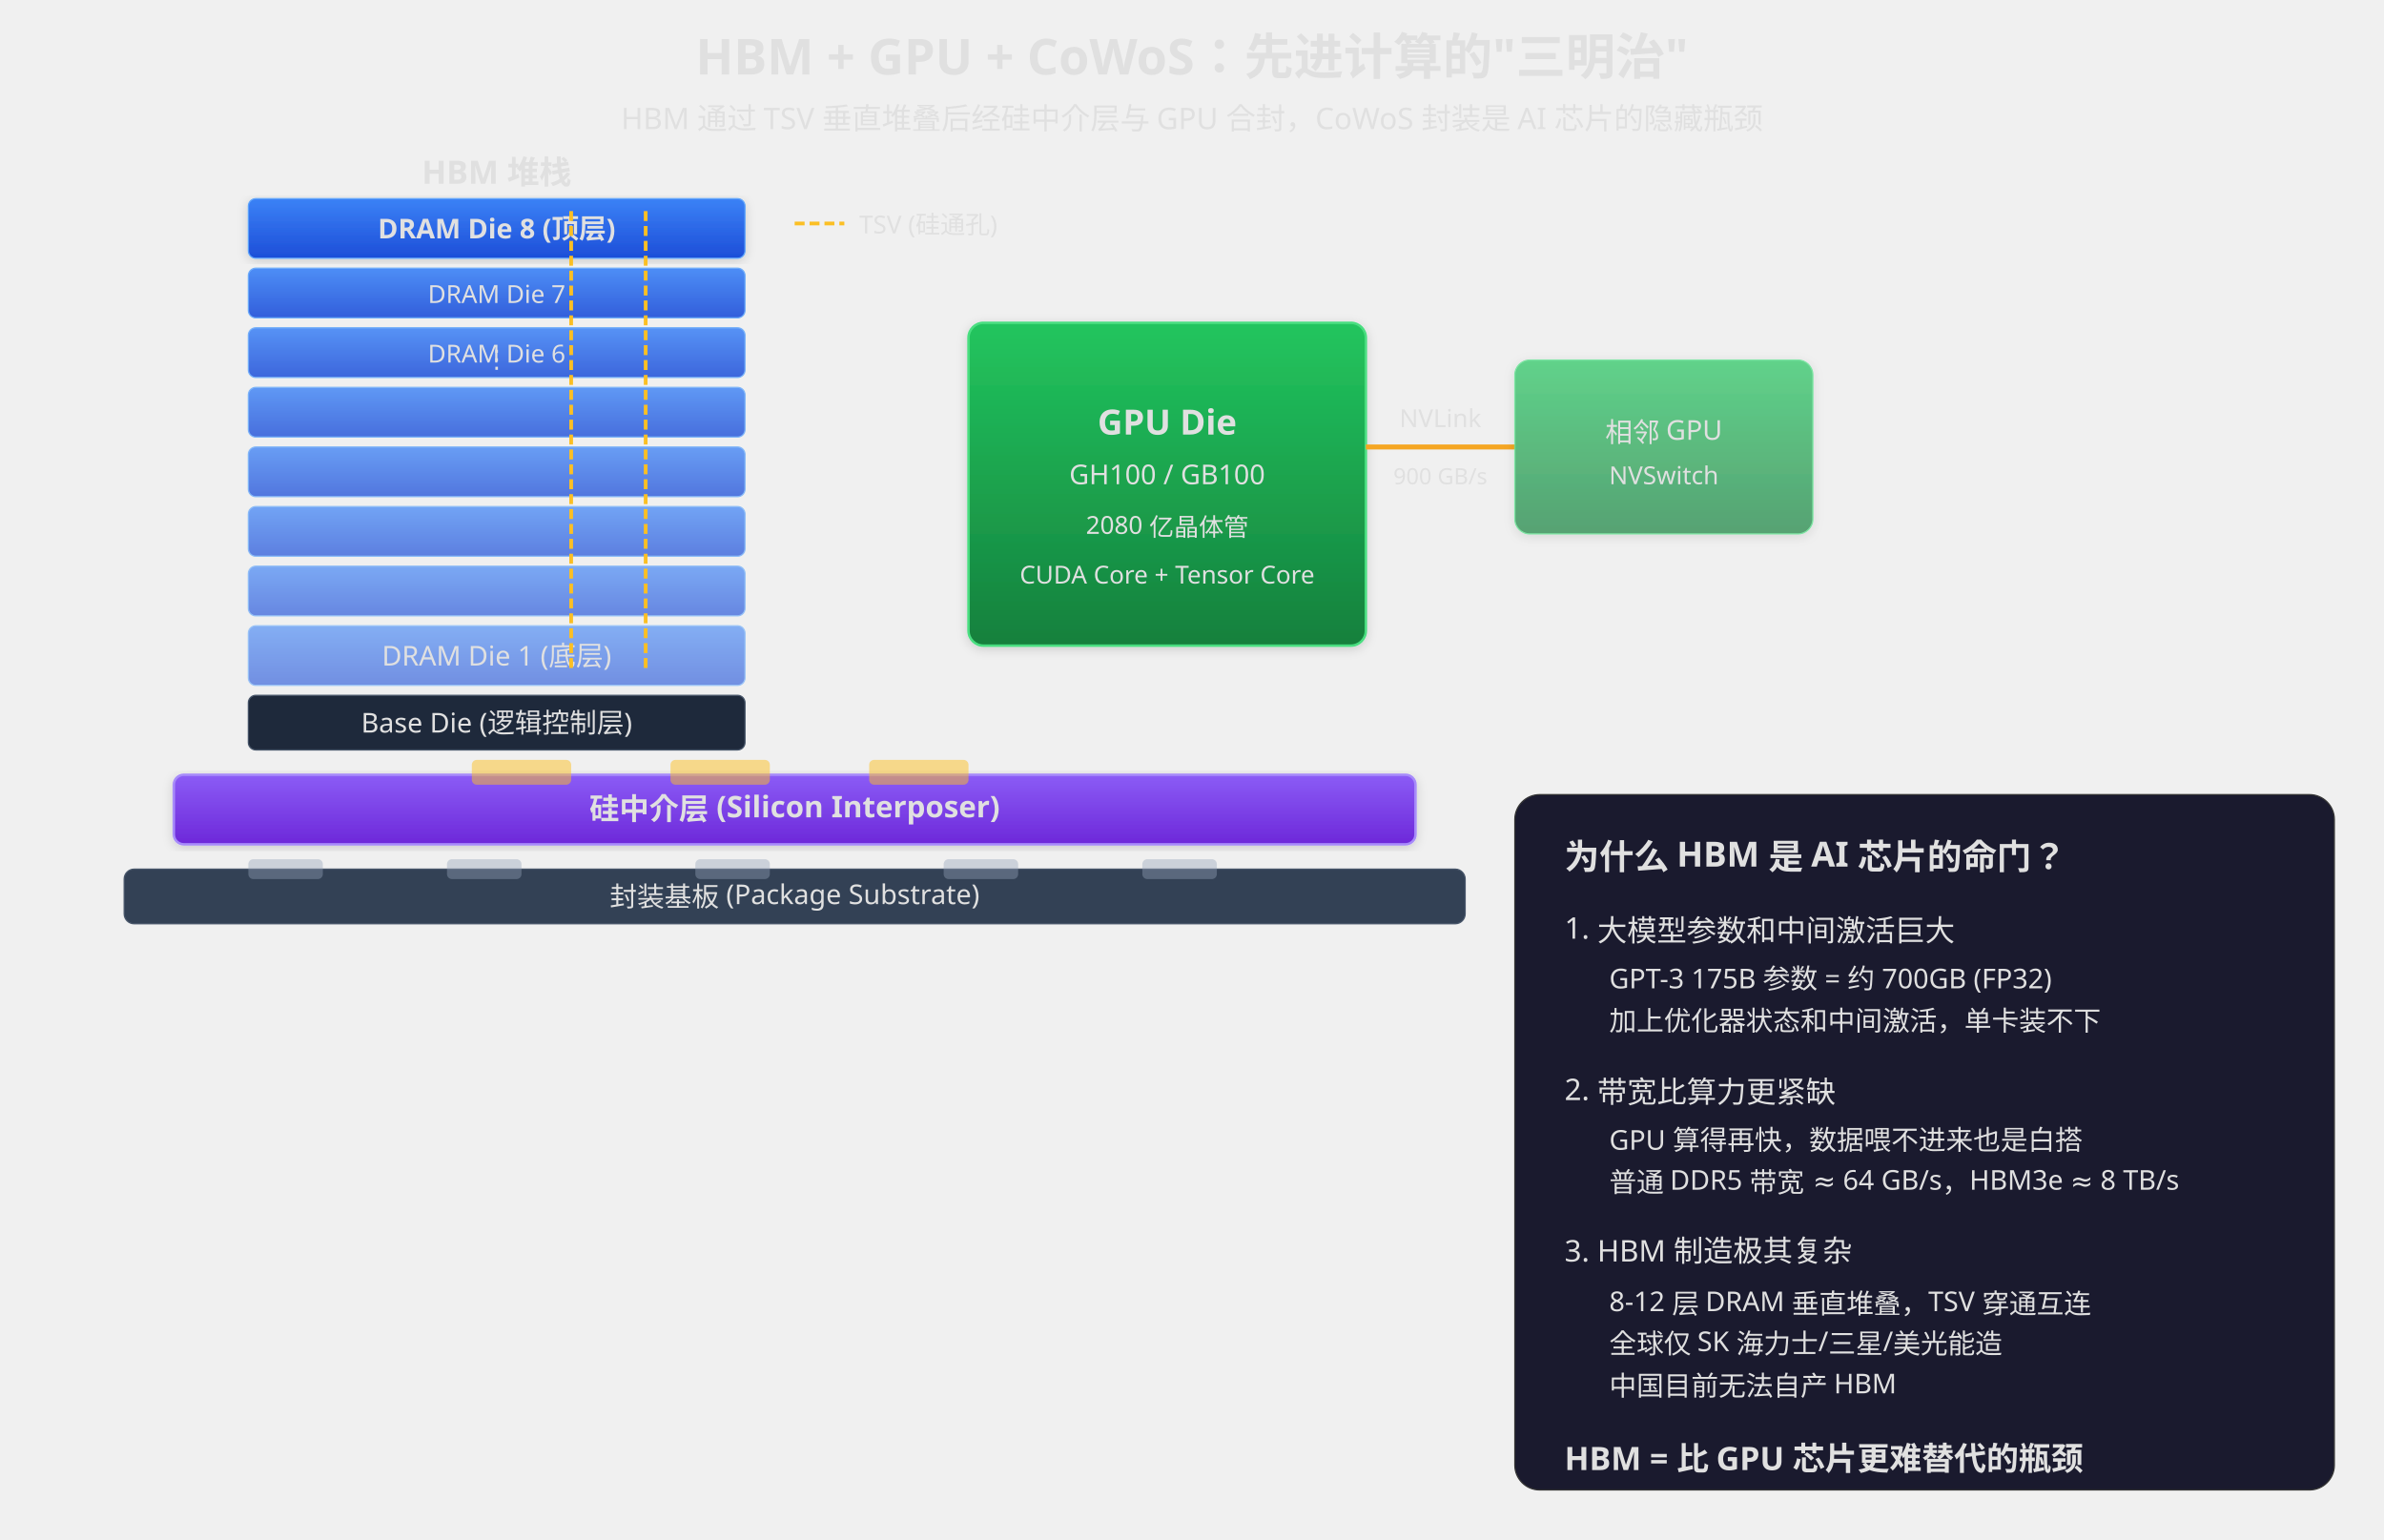
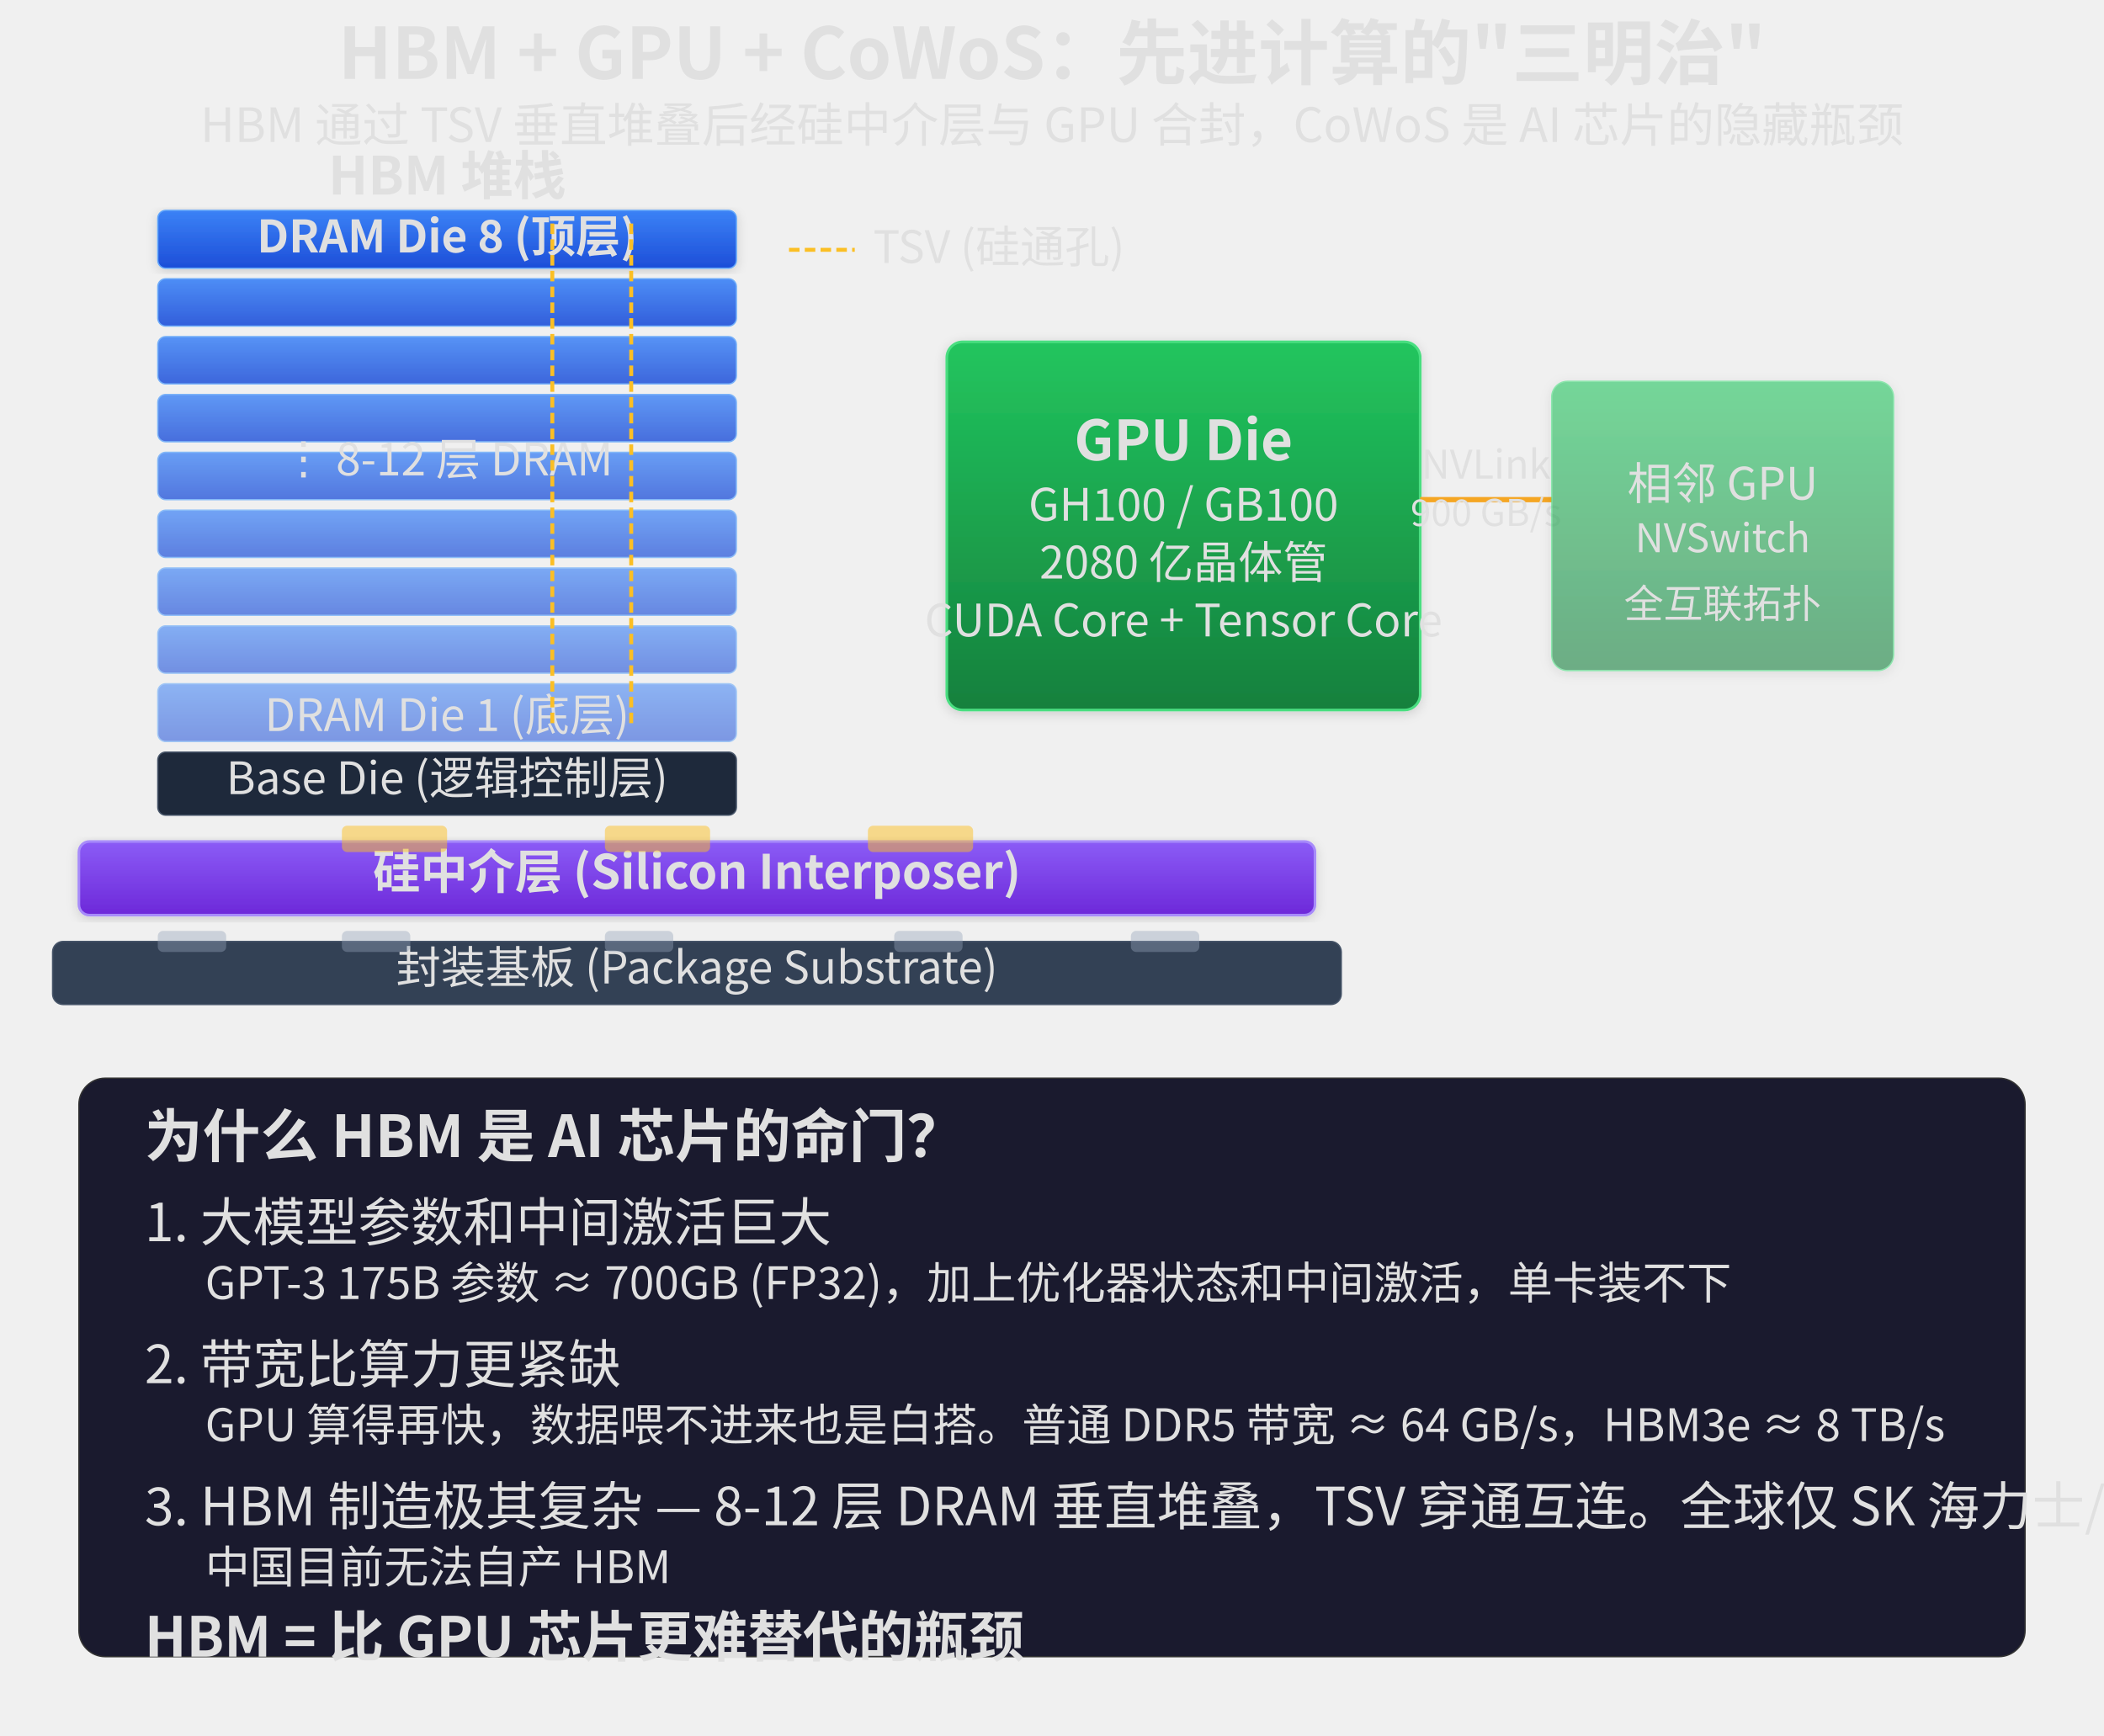
- <svg xmlns="http://www.w3.org/2000/svg" viewBox="0 0 960 620" font-family="'Noto Sans SC', 'Microsoft YaHei', 'PingFang SC', sans-serif">
+ <svg xmlns="http://www.w3.org/2000/svg" viewBox="0 0 800 660" font-family="'PingFang SC', 'Microsoft YaHei', 'Noto Sans CJK SC', sans-serif">
  <defs>
    <linearGradient id="dramGrad" x1="0" y1="0" x2="0" y2="1">
      <stop offset="0%" stop-color="#3b82f6" />
      <stop offset="100%" stop-color="#1d4ed8" />
-     </linearGradient>
-     <linearGradient id="tsvGrad" x1="0" y1="0" x2="0" y2="1">
-       <stop offset="0%" stop-color="#fbbf24" />
-       <stop offset="100%" stop-color="#f59e0b" />
    </linearGradient>
    <linearGradient id="gpuGrad" x1="0" y1="0" x2="0" y2="1">
      <stop offset="0%" stop-color="#22c55e" />
      <stop offset="100%" stop-color="#15803d" />
    </linearGradient>
    <linearGradient id="interposerGrad" x1="0" y1="0" x2="0" y2="1">
      <stop offset="0%" stop-color="#8b5cf6" />
      <stop offset="100%" stop-color="#6d28d9" />
    </linearGradient>
    <filter id="shadow">
      <feDropShadow dx="0" dy="1" stdDeviation="2" flood-opacity="0.15" />
    </filter>
  </defs>
  <style>
    text { fill: #e0e0e0; }
  </style>
-   <text x="480" y="30" text-anchor="middle" font-size="20" font-weight="700" fill="#fff">HBM + GPU + CoWoS：先进计算的"三明治"</text>
-   <text x="480" y="52" text-anchor="middle" font-size="12" fill="#888">HBM 通过 TSV 垂直堆叠后经硅中介层与 GPU 合封，CoWoS 封装是 AI 芯片的隐藏瓶颈</text>
-   <rect x="100" y="80" width="200" height="24" rx="3" fill="url(#dramGrad)" stroke="#60a5fa" stroke-width="0.5" filter="url(#shadow)" />
-   <text x="200" y="96" text-anchor="middle" font-size="11" fill="#fff" font-weight="600">DRAM Die 8 (顶层)</text>
-   <rect x="100" y="108" width="200" height="20" rx="3" fill="url(#dramGrad)" stroke="#60a5fa" stroke-width="0.5" opacity="0.9" />
-   <text x="200" y="122" text-anchor="middle" font-size="10" fill="#bfdbfe">DRAM Die 7</text>
-   <rect x="100" y="132" width="200" height="20" rx="3" fill="url(#dramGrad)" stroke="#60a5fa" stroke-width="0.5" opacity="0.85" />
-   <text x="200" y="146" text-anchor="middle" font-size="10" fill="#bfdbfe">DRAM Die 6</text>
-   <rect x="100" y="156" width="200" height="20" rx="3" fill="url(#dramGrad)" stroke="#60a5fa" stroke-width="0.5" opacity="0.8" />
-   <rect x="100" y="180" width="200" height="20" rx="3" fill="url(#dramGrad)" stroke="#60a5fa" stroke-width="0.5" opacity="0.75" />
-   <rect x="100" y="204" width="200" height="20" rx="3" fill="url(#dramGrad)" stroke="#60a5fa" stroke-width="0.5" opacity="0.7" />
-   <rect x="100" y="228" width="200" height="20" rx="3" fill="url(#dramGrad)" stroke="#60a5fa" stroke-width="0.5" opacity="0.65" />
-   <rect x="100" y="252" width="200" height="24" rx="3" fill="url(#dramGrad)" stroke="#60a5fa" stroke-width="0.5" opacity="0.6" />
-   <text x="200" y="148" text-anchor="middle" font-size="10" fill="#999">⋮</text>
-   <text x="200" y="268" text-anchor="middle" font-size="11" fill="#bfdbfe">DRAM Die 1 (底层)</text>
-   <line x1="230" y1="85" x2="230" y2="270" stroke="#fbbf24" stroke-width="1.5" stroke-dasharray="4,2" />
-   <line x1="260" y1="85" x2="260" y2="270" stroke="#fbbf24" stroke-width="1.5" stroke-dasharray="4,2" />
-   <rect x="100" y="280" width="200" height="22" rx="3" fill="#1e293b" stroke="#475569" stroke-width="0.5" />
-   <text x="200" y="295" text-anchor="middle" font-size="11" fill="#cbd5e0">Base Die (逻辑控制层)</text>
-   <text x="200" y="74" text-anchor="middle" font-size="13" font-weight="700" fill="#60a5fa">HBM 堆栈</text>
-   <line x1="320" y1="90" x2="340" y2="90" stroke="#fbbf24" stroke-width="1.5" stroke-dasharray="4,2" />
-   <text x="346" y="94" font-size="10" fill="#fbbf24">TSV (硅通孔)</text>
-   <rect x="70" y="312" width="500" height="28" rx="4" fill="url(#interposerGrad)" stroke="#a78bfa" stroke-width="1" filter="url(#shadow)" />
-   <text x="320" y="330" text-anchor="middle" font-size="12" fill="#fff" font-weight="600">硅中介层 (Silicon Interposer)</text>
-   <rect x="190" y="306" width="40" height="10" rx="2" fill="#fbbf24" opacity="0.5" />
-   <rect x="270" y="306" width="40" height="10" rx="2" fill="#fbbf24" opacity="0.5" />
-   <rect x="350" y="306" width="40" height="10" rx="2" fill="#fbbf24" opacity="0.5" />
-   <rect x="50" y="350" width="540" height="22" rx="4" fill="#334155" stroke="#475569" stroke-width="0.5" />
-   <text x="320" y="365" text-anchor="middle" font-size="11" fill="#94a3b8">封装基板 (Package Substrate)</text>
-   <rect x="100" y="346" width="30" height="8" rx="2" fill="#94a3b8" opacity="0.4" />
-   <rect x="180" y="346" width="30" height="8" rx="2" fill="#94a3b8" opacity="0.4" />
-   <rect x="280" y="346" width="30" height="8" rx="2" fill="#94a3b8" opacity="0.4" />
-   <rect x="380" y="346" width="30" height="8" rx="2" fill="#94a3b8" opacity="0.4" />
-   <rect x="460" y="346" width="30" height="8" rx="2" fill="#94a3b8" opacity="0.4" />
-   <rect x="390" y="130" width="160" height="130" rx="6" fill="url(#gpuGrad)" stroke="#4ade80" stroke-width="1" filter="url(#shadow)" />
-   <text x="470" y="175" text-anchor="middle" font-size="14" font-weight="700" fill="#fff">GPU Die</text>
-   <text x="470" y="195" text-anchor="middle" font-size="11" fill="#bbf7d0">GH100 / GB100</text>
-   <text x="470" y="215" text-anchor="middle" font-size="10" fill="#86efac">2080 亿晶体管</text>
-   <text x="470" y="235" text-anchor="middle" font-size="10" fill="#86efac">CUDA Core + Tensor Core</text>
-   <line x1="550" y1="180" x2="610" y2="180" stroke="#f5a623" stroke-width="2" />
-   <text x="580" y="172" text-anchor="middle" font-size="10" fill="#f5a623">NVLink</text>
-   <text x="580" y="195" text-anchor="middle" font-size="9" fill="#d97706">900 GB/s</text>
-   <rect x="610" y="145" width="120" height="70" rx="6" fill="url(#gpuGrad)" stroke="#4ade80" stroke-width="0.5" opacity="0.7" filter="url(#shadow)" />
-   <text x="670" y="178" text-anchor="middle" font-size="11" fill="#bbf7d0">相邻 GPU</text>
-   <text x="670" y="195" text-anchor="middle" font-size="10" fill="#86efac">NVSwitch</text>
-   <rect x="610" y="320" width="330" height="280" rx="10" fill="#1a1a2e" stroke="#333" stroke-width="0.5" />
-   <text x="630" y="350" font-size="14" font-weight="700" fill="#f5a623">为什么 HBM 是 AI 芯片的命门？</text>
-   <text x="630" y="378" font-size="12" fill="#ccc">1. 大模型参数和中间激活巨大</text>
-   <text x="648" y="398" font-size="11" fill="#888">GPT-3 175B 参数 = 约 700GB (FP32)</text>
-   <text x="648" y="415" font-size="11" fill="#888">加上优化器状态和中间激活，单卡装不下</text>
-   <text x="630" y="443" font-size="12" fill="#ccc">2. 带宽比算力更紧缺</text>
-   <text x="648" y="463" font-size="11" fill="#888">GPU 算得再快，数据喂不进来也是白搭</text>
-   <text x="648" y="480" font-size="11" fill="#888">普通 DDR5 带宽 ≈ 64 GB/s，HBM3e ≈ 8 TB/s</text>
-   <text x="630" y="508" font-size="12" fill="#ccc">3. HBM 制造极其复杂</text>
-   <text x="648" y="528" font-size="11" fill="#888">8-12 层 DRAM 垂直堆叠，TSV 穿通互连</text>
-   <text x="648" y="545" font-size="11" fill="#888">全球仅 SK 海力士/三星/美光能造</text>
-   <text x="648" y="562" font-size="11" fill="#f87171">中国目前无法自产 HBM</text>
-   <text x="630" y="592" font-size="13" font-weight="700" fill="#e94560">HBM = 比 GPU 芯片更难替代的瓶颈</text>
+   <text x="400" y="30" text-anchor="middle" font-size="27" font-weight="700" fill="#fff">HBM + GPU + CoWoS：先进计算的"三明治"</text>
+   <text x="400" y="54" text-anchor="middle" font-size="18" fill="#888">HBM 通过 TSV 垂直堆叠后经硅中介层与 GPU 合封，CoWoS 是 AI 芯片的隐藏瓶颈</text>
+   <rect x="60" y="80" width="220" height="22" rx="3" fill="url(#dramGrad)" stroke="#60a5fa" stroke-width="0.5" filter="url(#shadow)" />
+   <text x="170" y="96" text-anchor="middle" font-size="17" fill="#fff" font-weight="600">DRAM Die 8 (顶层)</text>
+   <rect x="60" y="106" width="220" height="18" rx="3" fill="url(#dramGrad)" stroke="#60a5fa" stroke-width="0.5" opacity="0.9" />
+   <rect x="60" y="128" width="220" height="18" rx="3" fill="url(#dramGrad)" stroke="#60a5fa" stroke-width="0.5" opacity="0.85" />
+   <rect x="60" y="150" width="220" height="18" rx="3" fill="url(#dramGrad)" stroke="#60a5fa" stroke-width="0.5" opacity="0.8" />
+   <rect x="60" y="172" width="220" height="18" rx="3" fill="url(#dramGrad)" stroke="#60a5fa" stroke-width="0.5" opacity="0.75" />
+   <rect x="60" y="194" width="220" height="18" rx="3" fill="url(#dramGrad)" stroke="#60a5fa" stroke-width="0.5" opacity="0.7" />
+   <rect x="60" y="216" width="220" height="18" rx="3" fill="url(#dramGrad)" stroke="#60a5fa" stroke-width="0.5" opacity="0.65" />
+   <rect x="60" y="238" width="220" height="18" rx="3" fill="url(#dramGrad)" stroke="#60a5fa" stroke-width="0.5" opacity="0.6" />
+   <rect x="60" y="260" width="220" height="22" rx="3" fill="url(#dramGrad)" stroke="#60a5fa" stroke-width="0.5" opacity="0.55" />
+   <text x="170" y="180" text-anchor="middle" font-size="17" fill="#999">⋮ 8-12 层 DRAM</text>
+   <text x="170" y="278" text-anchor="middle" font-size="17" fill="#bfdbfe">DRAM Die 1 (底层)</text>
+   <line x1="210" y1="85" x2="210" y2="276" stroke="#fbbf24" stroke-width="1.5" stroke-dasharray="4,2" />
+   <line x1="240" y1="85" x2="240" y2="276" stroke="#fbbf24" stroke-width="1.5" stroke-dasharray="4,2" />
+   <rect x="60" y="286" width="220" height="24" rx="3" fill="#1e293b" stroke="#475569" stroke-width="0.5" />
+   <text x="170" y="302" text-anchor="middle" font-size="17" fill="#cbd5e0">Base Die (逻辑控制层)</text>
+   <text x="170" y="74" text-anchor="middle" font-size="20" font-weight="700" fill="#60a5fa">HBM 堆栈</text>
+   <line x1="300" y1="95" x2="325" y2="95" stroke="#fbbf24" stroke-width="1.5" stroke-dasharray="4,2" />
+   <text x="332" y="100" font-size="17" fill="#fbbf24">TSV (硅通孔)</text>
+   <rect x="30" y="320" width="470" height="28" rx="4" fill="url(#interposerGrad)" stroke="#a78bfa" stroke-width="1" filter="url(#shadow)" />
+   <text x="265" y="338" text-anchor="middle" font-size="18" fill="#fff" font-weight="600">硅中介层 (Silicon Interposer)</text>
+   <rect x="130" y="314" width="40" height="10" rx="2" fill="#fbbf24" opacity="0.5" />
+   <rect x="230" y="314" width="40" height="10" rx="2" fill="#fbbf24" opacity="0.5" />
+   <rect x="330" y="314" width="40" height="10" rx="2" fill="#fbbf24" opacity="0.5" />
+   <rect x="20" y="358" width="490" height="24" rx="4" fill="#334155" stroke="#475569" stroke-width="0.5" />
+   <text x="265" y="374" text-anchor="middle" font-size="17" fill="#94a3b8">封装基板 (Package Substrate)</text>
+   <rect x="60" y="354" width="26" height="8" rx="2" fill="#94a3b8" opacity="0.4" />
+   <rect x="130" y="354" width="26" height="8" rx="2" fill="#94a3b8" opacity="0.4" />
+   <rect x="230" y="354" width="26" height="8" rx="2" fill="#94a3b8" opacity="0.4" />
+   <rect x="340" y="354" width="26" height="8" rx="2" fill="#94a3b8" opacity="0.4" />
+   <rect x="430" y="354" width="26" height="8" rx="2" fill="#94a3b8" opacity="0.4" />
+   <rect x="360" y="130" width="180" height="140" rx="6" fill="url(#gpuGrad)" stroke="#4ade80" stroke-width="1" filter="url(#shadow)" />
+   <text x="450" y="175" text-anchor="middle" font-size="21" font-weight="700" fill="#fff">GPU Die</text>
+   <text x="450" y="198" text-anchor="middle" font-size="17" fill="#bbf7d0">GH100 / GB100</text>
+   <text x="450" y="220" text-anchor="middle" font-size="17" fill="#86efac">2080 亿晶体管</text>
+   <text x="450" y="242" text-anchor="middle" font-size="17" fill="#86efac">CUDA Core + Tensor Core</text>
+   <line x1="540" y1="190" x2="590" y2="190" stroke="#f5a623" stroke-width="2" />
+   <text x="565" y="182" text-anchor="middle" font-size="15" fill="#f5a623">NVLink</text>
+   <text x="565" y="200" text-anchor="middle" font-size="14" fill="#d97706">900 GB/s</text>
+   <rect x="590" y="145" width="130" height="110" rx="6" fill="url(#gpuGrad)" stroke="#4ade80" stroke-width="0.5" opacity="0.6" filter="url(#shadow)" />
+   <text x="655" y="190" text-anchor="middle" font-size="17" fill="#bbf7d0">相邻 GPU</text>
+   <text x="655" y="210" text-anchor="middle" font-size="15" fill="#86efac">NVSwitch</text>
+   <text x="655" y="235" text-anchor="middle" font-size="15" fill="#86efac">全互联拓扑</text>
+   <rect x="30" y="410" width="740" height="220" rx="10" fill="#1a1a2e" stroke="#333" stroke-width="0.5" />
+   <text x="55" y="440" font-size="22" font-weight="700" fill="#f5a623">为什么 HBM 是 AI 芯片的命门？</text>
+   <text x="55" y="472" font-size="20" fill="#ccc">1. 大模型参数和中间激活巨大</text>
+   <text x="78" y="494" font-size="17" fill="#888">GPT-3 175B 参数 ≈ 700GB (FP32)，加上优化器状态和中间激活，单卡装不下</text>
+   <text x="55" y="526" font-size="20" fill="#ccc">2. 带宽比算力更紧缺</text>
+   <text x="78" y="548" font-size="17" fill="#888">GPU 算得再快，数据喂不进来也是白搭。普通 DDR5 带宽 ≈ 64 GB/s，HBM3e ≈ 8 TB/s</text>
+   <text x="55" y="580" font-size="20" fill="#ccc">3. HBM 制造极其复杂 — 8-12 层 DRAM 垂直堆叠，TSV 穿通互连。全球仅 SK 海力士/三星/美光能造</text>
+   <text x="78" y="602" font-size="17" fill="#f87171">中国目前无法自产 HBM</text>
+   <text x="55" y="630" font-size="21" font-weight="700" fill="#e94560">HBM = 比 GPU 芯片更难替代的瓶颈</text>
</svg>
